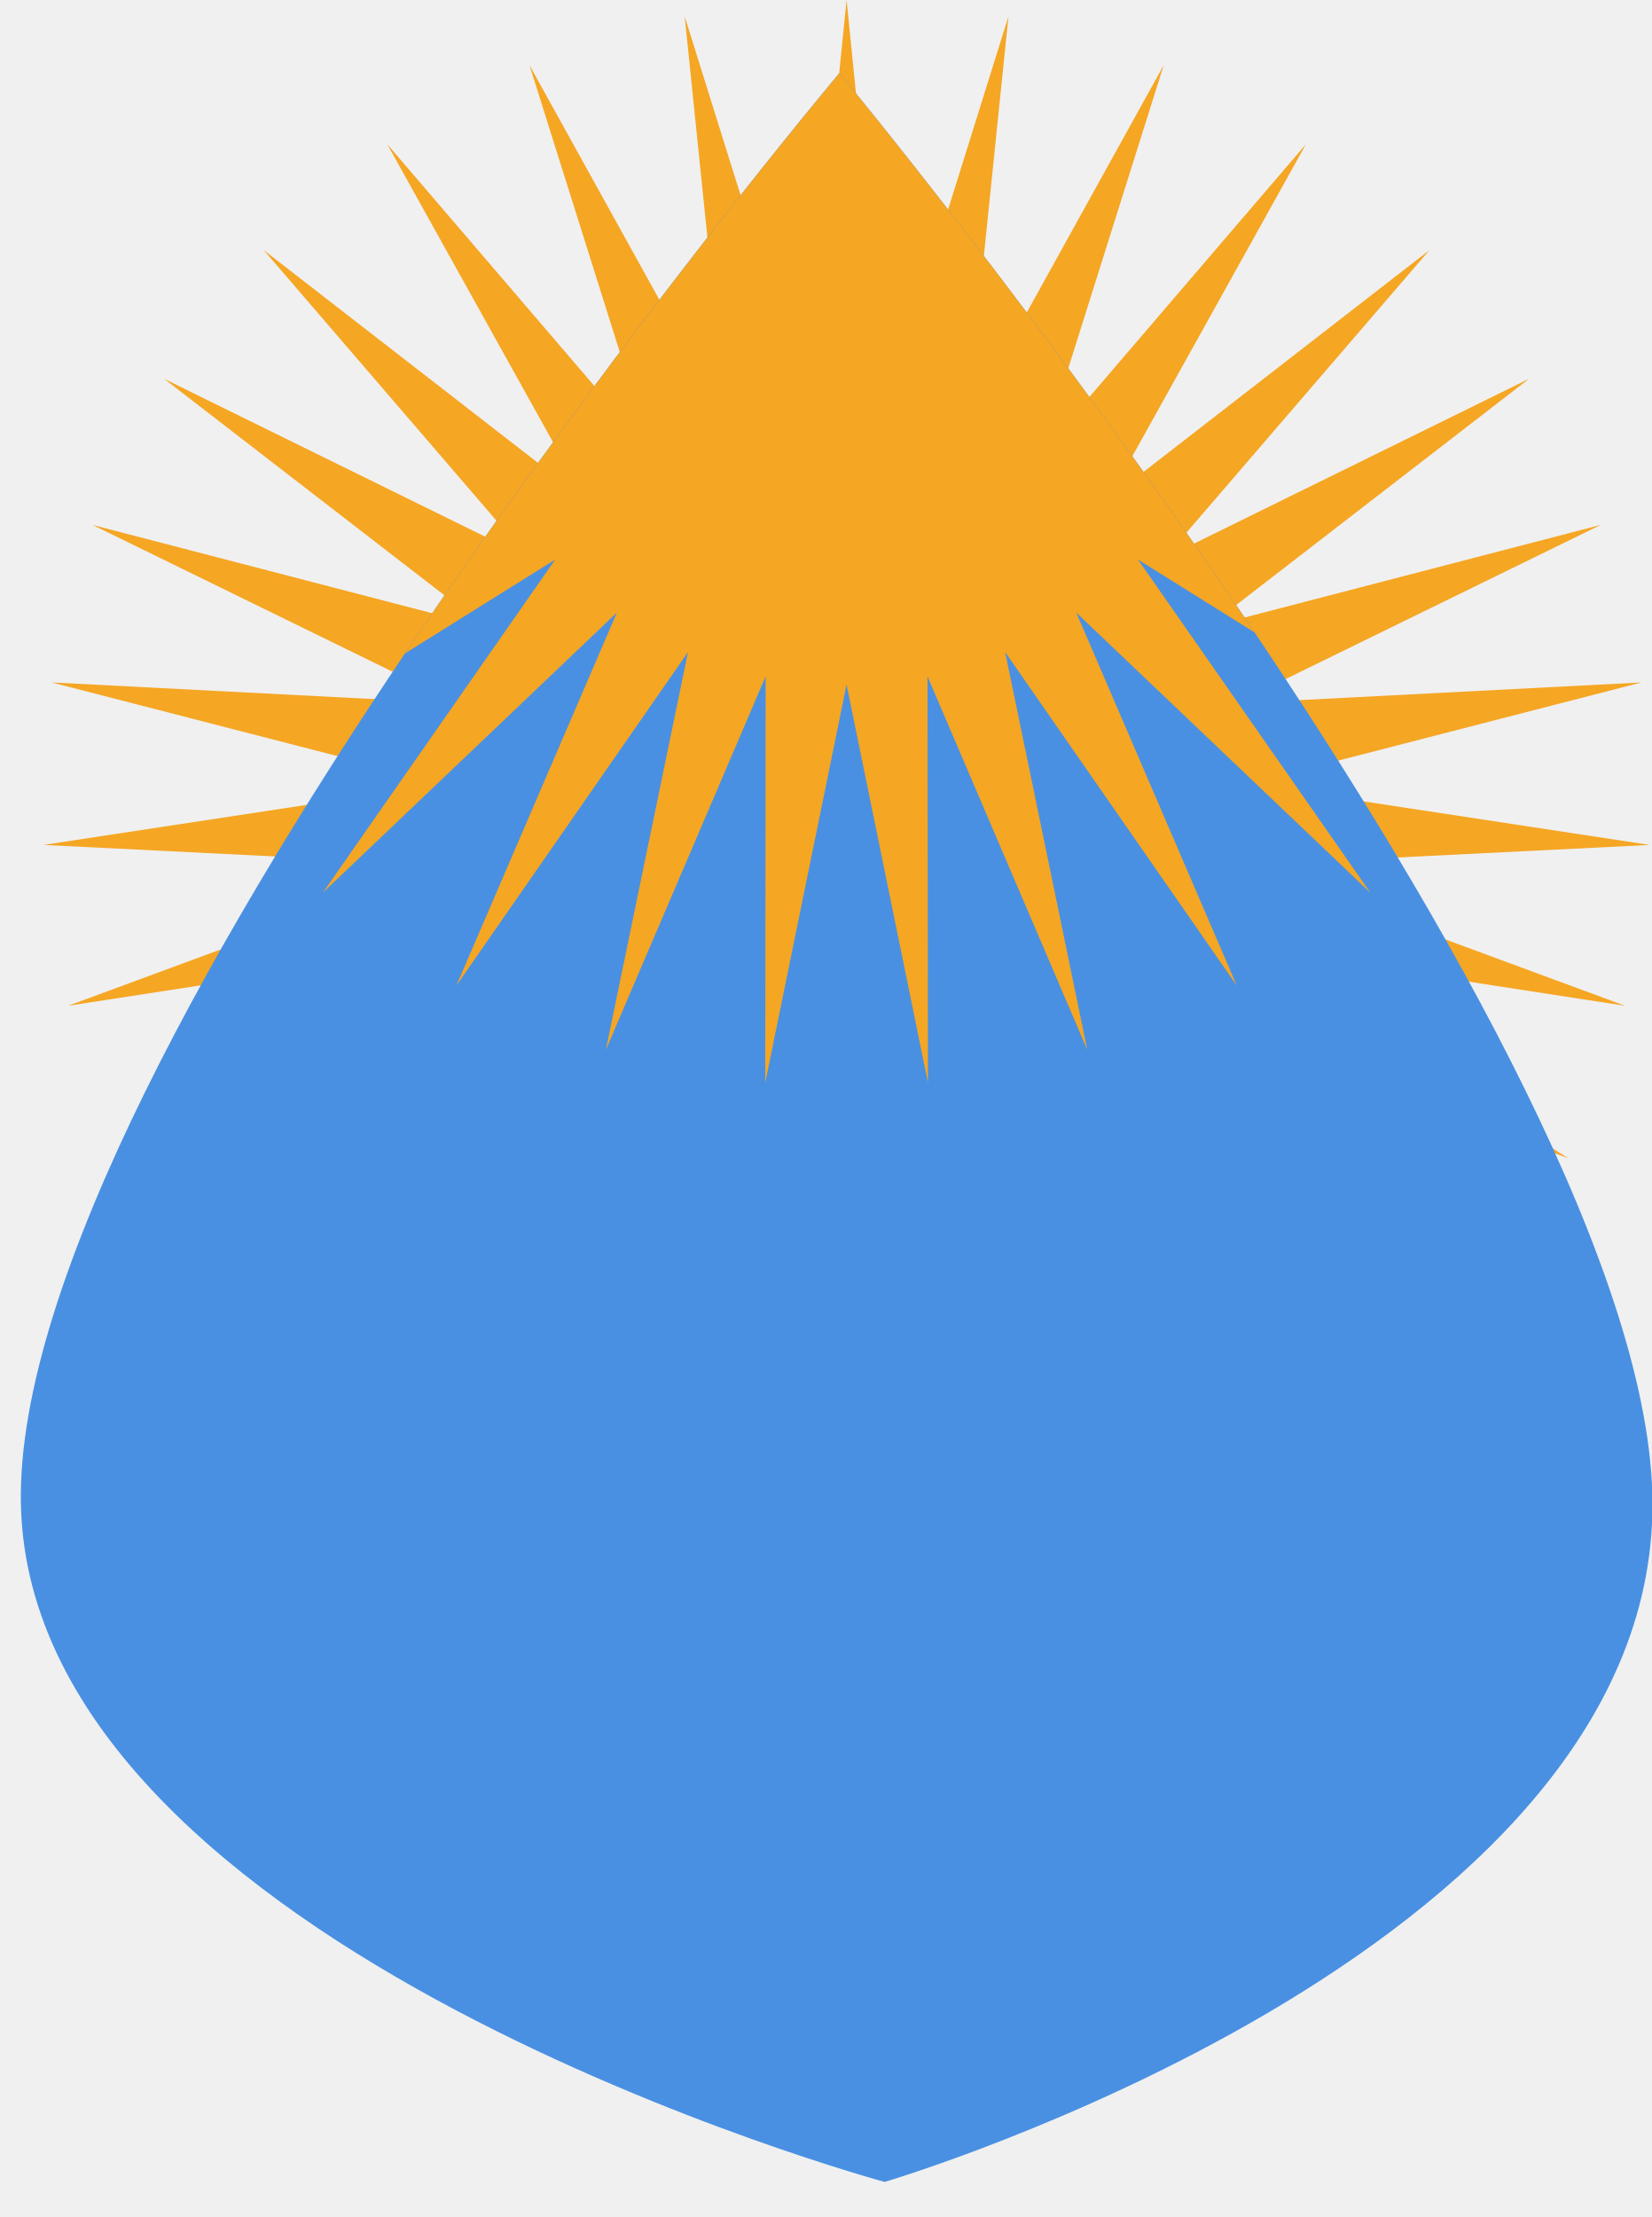
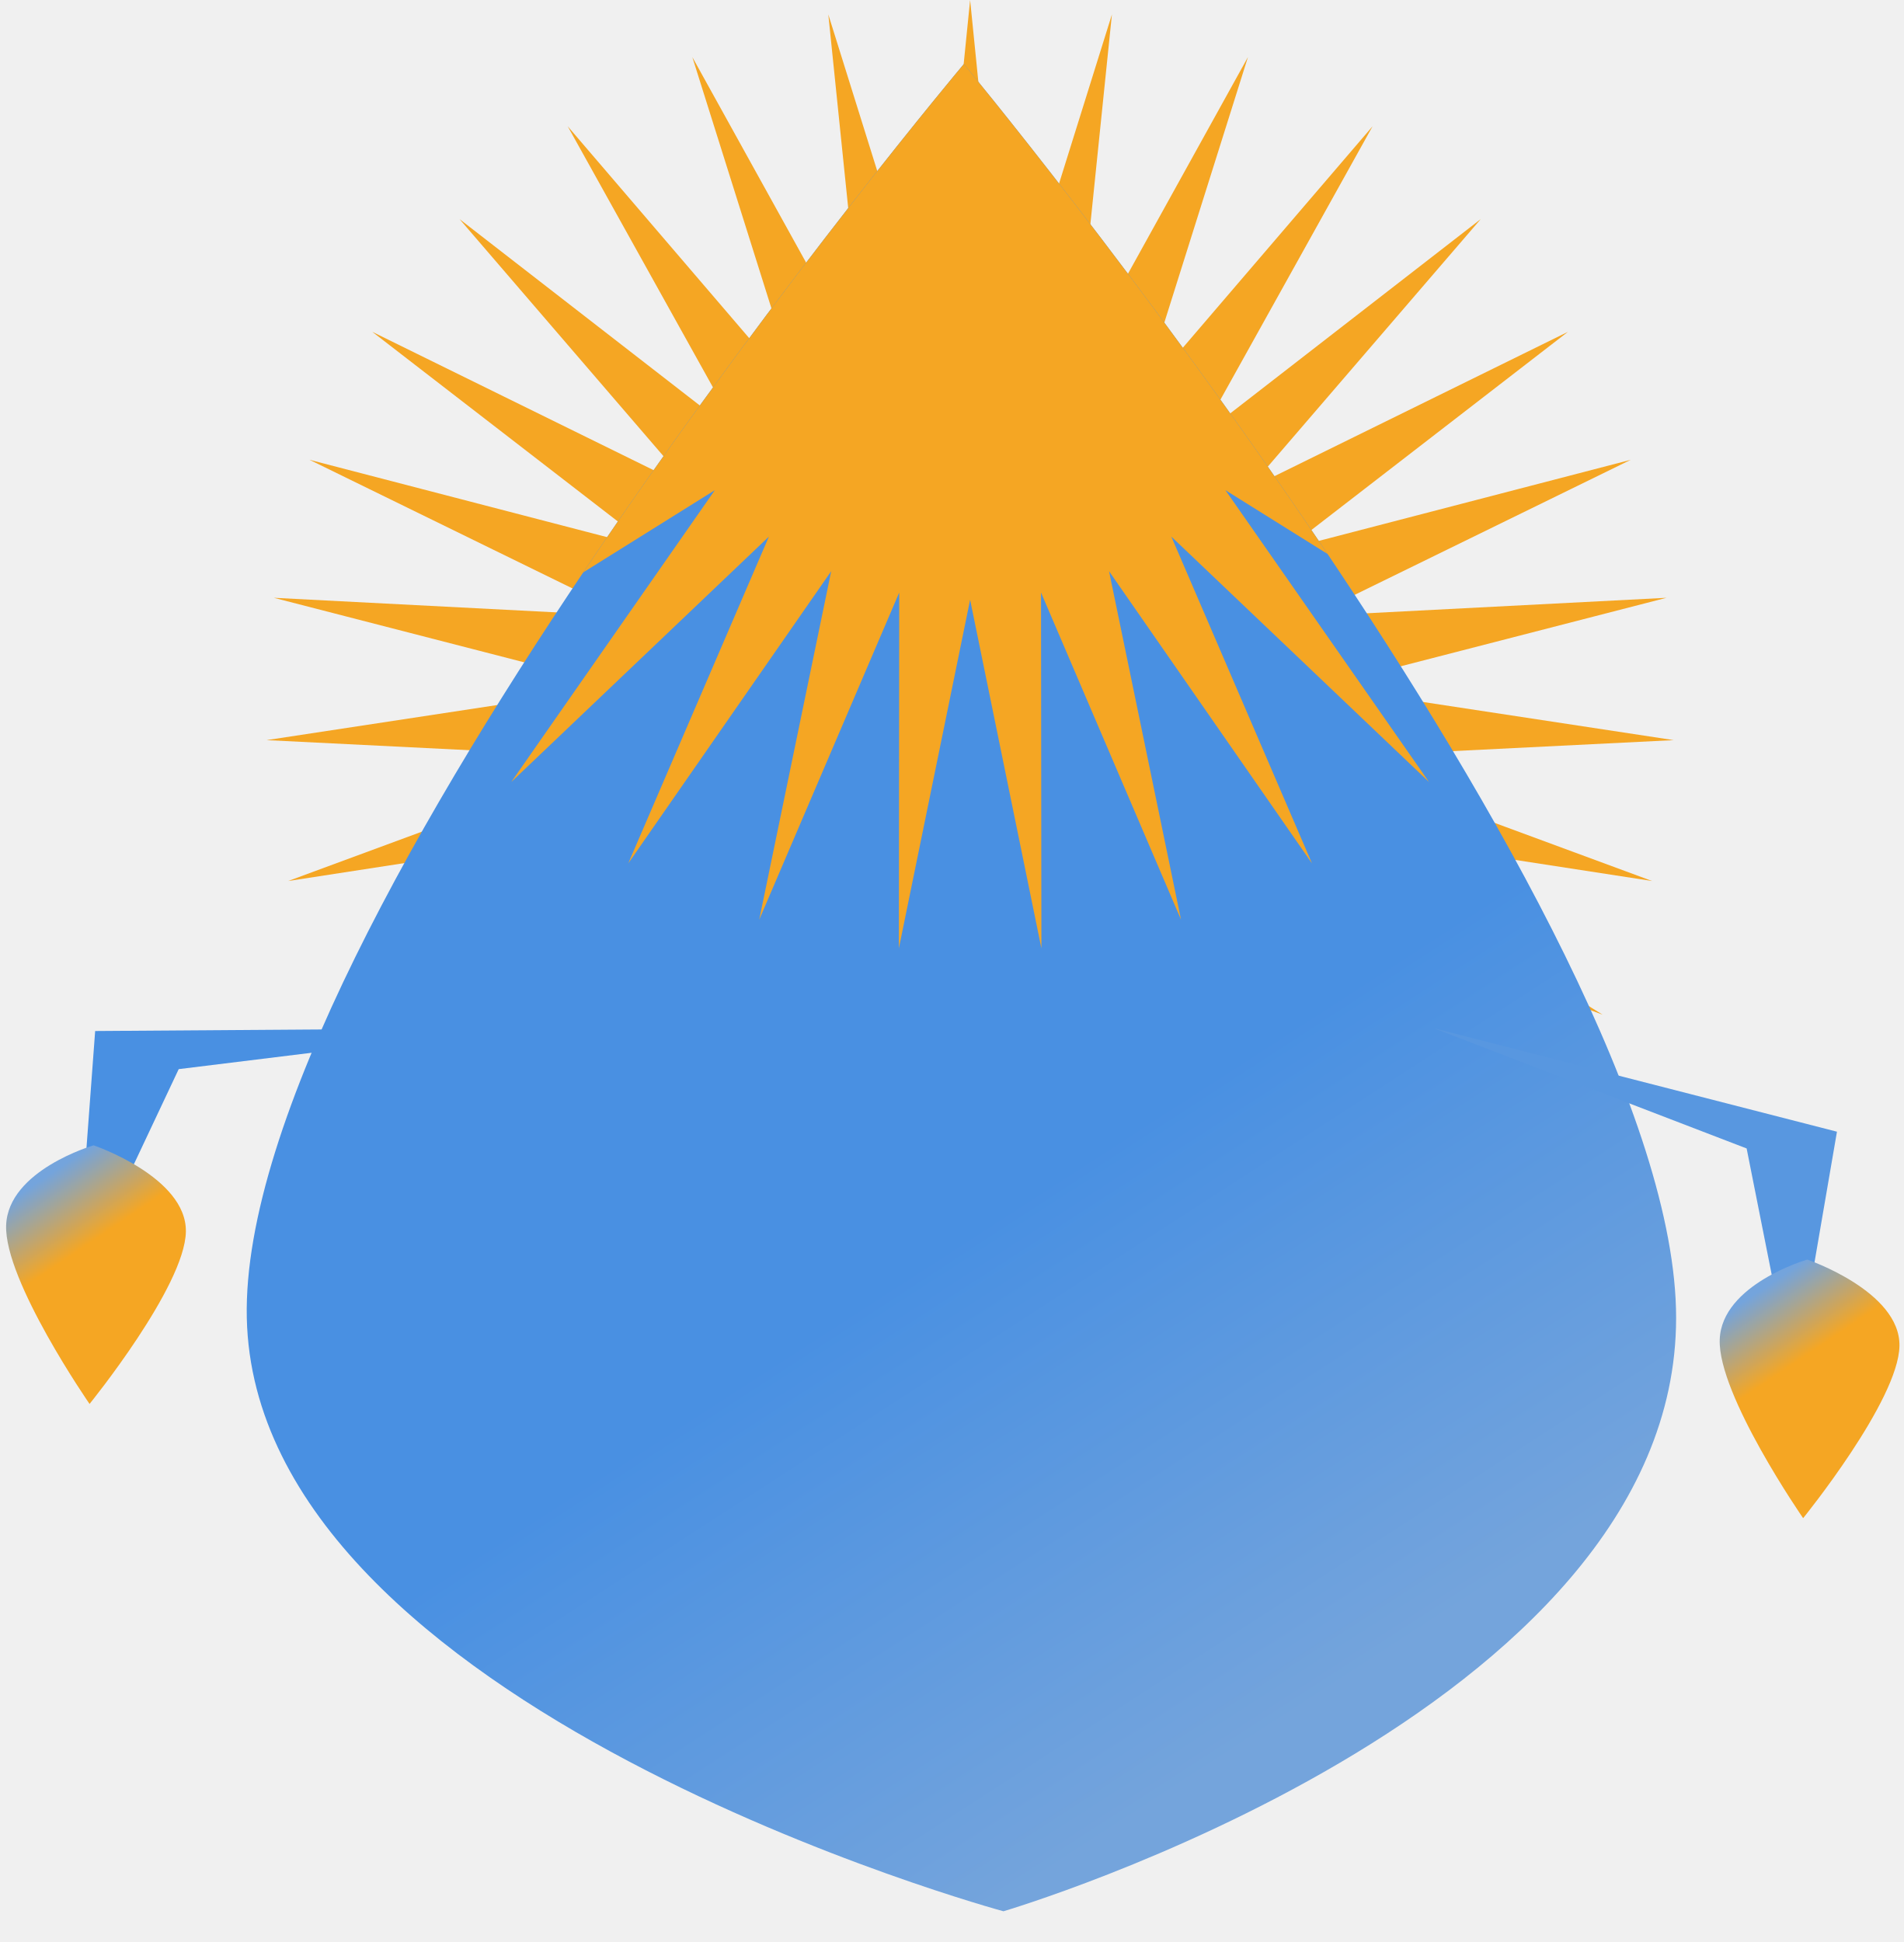
- <svg xmlns="http://www.w3.org/2000/svg" xmlns:xlink="http://www.w3.org/1999/xlink" width="38px" height="51px" viewBox="0 0 38 51" version="1.1">
+ <svg xmlns="http://www.w3.org/2000/svg" xmlns:xlink="http://www.w3.org/1999/xlink" width="50px" height="51px" viewBox="0 0 50 51" version="1.1">
  <defs>
-     <path d="M19.311,1.682 C19.311,1.682 0.261,24.346 0.481,34.608 C0.701,44.871 20.351,50.193 20.351,50.193 C20.351,50.193 38.016,44.992 38.016,34.608 C38.016,24.224 19.311,1.682 19.311,1.682 Z" id="path-1" />
+     <linearGradient x1="55.526%" y1="60.976%" x2="70.844%" y2="91.413%" id="linearGradient-1">
+       <stop stop-color="#4990E2" offset="0%" />
+       <stop stop-color="#74A4DC" offset="100%" />
+     </linearGradient>
+     <path d="M25.311,1.682 C25.311,1.682 6.261,24.346 6.481,34.608 C6.701,44.871 26.351,50.193 26.351,50.193 C26.351,50.193 44.016,44.992 44.016,34.608 C44.016,24.224 25.311,1.682 25.311,1.682 Z" id="path-2" />
+     <linearGradient x1="55.526%" y1="60.976%" x2="70.844%" y2="91.413%" id="linearGradient-4">
+       <stop stop-color="#F5A623" offset="0%" />
+       <stop stop-color="#74A4DC" offset="100%" />
+     </linearGradient>
+     <path d="M2.487,30.08 C2.487,30.08 0.09,33.253 0.117,34.69 C0.145,36.126 2.617,36.871 2.617,36.871 C2.617,36.871 4.84,36.143 4.84,34.69 C4.84,33.236 2.487,30.08 2.487,30.08 Z" id="path-5" />
+     <path d="M47.487,33.08 C47.487,33.08 45.09,36.253 45.117,37.69 C45.145,39.126 47.617,39.871 47.617,39.871 C47.617,39.871 49.84,39.143 49.84,37.69 C49.84,36.236 47.487,33.08 47.487,33.08 Z" id="path-7" />
  </defs>
  <g id="Page-1" stroke="none" stroke-width="1" fill="none" fill-rule="evenodd">
-     <g id="80---Spotlight" transform="translate(-18, -12)">
-       <g id="body" transform="translate(18, 12)">
-         <polygon id="Star-Copy" fill="#F5A623" points="19.476 27.75 17.605 36.905 17.614 27.561 13.938 36.152 15.828 27 10.498 34.675 14.192 26.092 7.426 32.537 12.772 24.873 4.847 29.824 11.626 23.393 2.867 26.647 10.802 21.713 1.567 23.137 10.333 19.901 1 19.437 10.238 18.031 1.19 15.699 10.522 16.181 2.128 12.075 11.172 14.426 3.776 8.714 12.162 12.838 6.068 5.754 13.451 11.481 8.908 3.316 14.987 10.412 12.181 1.499 16.707 9.674 15.752 0.379 18.54 9.297 19.476 0 20.412 9.297 23.2 0.379 22.245 9.674 26.772 1.499 23.965 10.412 30.045 3.316 25.501 11.481 32.885 5.754 26.791 12.838 35.176 8.714 27.781 14.426 36.825 12.075 28.431 16.181 37.763 15.699 28.714 18.031 37.953 19.437 28.62 19.901 37.386 23.137 28.15 21.713 36.086 26.647 27.326 23.393 34.106 29.824 26.181 24.873 31.527 32.537 24.76 26.092 28.454 34.675 23.124 27 25.014 36.152 21.338 27.561 21.348 36.905" />
-         <mask id="mask-2" fill="white">
-           <use xlink:href="#path-1" />
+     <g id="80---Spotlight" transform="translate(-12, -12)">
+       <g id="body" transform="translate(12, 12)">
+         <polygon id="Star-Copy" fill="#F5A623" points="25.476 27.75 23.605 36.905 23.614 27.561 19.938 36.152 21.828 27 16.498 34.675 20.192 26.092 13.426 32.537 18.772 24.873 10.847 29.824 17.626 23.393 8.867 26.647 16.802 21.713 7.567 23.137 16.333 19.901 7 19.437 16.238 18.031 7.19 15.699 16.522 16.181 8.128 12.075 17.172 14.426 9.776 8.714 18.162 12.838 12.068 5.754 19.451 11.481 14.908 3.316 20.987 10.412 18.181 1.499 22.707 9.674 21.752 0.379 24.54 9.297 25.476 0 26.412 9.297 29.2 0.379 28.245 9.674 32.772 1.499 29.965 10.412 36.045 3.316 31.501 11.481 38.885 5.754 32.791 12.838 41.176 8.714 33.781 14.426 42.825 12.075 34.431 16.181 43.763 15.699 34.714 18.031 43.953 19.437 34.62 19.901 43.386 23.137 34.15 21.713 42.086 26.647 33.326 23.393 40.106 29.824 32.181 24.873 37.527 32.537 30.76 26.092 34.454 34.675 29.124 27 31.014 36.152 27.338 27.561 27.348 36.905" />
+         <mask id="mask-3" fill="white">
+           <use xlink:href="#path-2" />
        </mask>
-         <use id="Path-2" fill="#4990E2" xlink:href="#path-1" />
-         <polygon id="Star" fill="#F5A623" mask="url(#mask-2)" points="19.476 15.75 17.605 24.905 17.614 15.561 13.938 24.152 15.828 15 10.498 22.675 14.192 14.092 7.426 20.537 12.772 12.873 4.847 17.824 11.626 11.393 2.867 14.647 10.802 9.713 1.567 11.137 10.333 7.901 1 7.437 10.238 6.031 1.19 3.699 10.522 4.181 2.128 0.075 11.172 2.426 3.776 -3.286 12.162 0.838 6.068 -6.246 13.451 -0.519 8.908 -8.684 14.987 -1.588 12.181 -10.501 16.707 -2.326 15.752 -11.621 18.54 -2.703 19.476 -12 20.412 -2.703 23.2 -11.621 22.245 -2.326 26.772 -10.501 23.965 -1.588 30.045 -8.684 25.501 -0.519 32.885 -6.246 26.791 0.838 35.176 -3.286 27.781 2.426 36.825 0.075 28.431 4.181 37.763 3.699 28.714 6.031 37.953 7.437 28.62 7.901 37.386 11.137 28.15 9.713 36.086 14.647 27.326 11.393 34.106 17.824 26.181 12.873 31.527 20.537 24.76 14.092 28.454 22.675 23.124 15 25.014 24.152 21.338 15.561 21.348 24.905" />
+         <use id="Path-2" fill="url(#linearGradient-1)" xlink:href="#path-2" />
+         <polygon id="Star" fill="#F5A623" mask="url(#mask-3)" points="25.476 15.75 23.605 24.905 23.614 15.561 19.938 24.152 21.828 15 16.498 22.675 20.192 14.092 13.426 20.537 18.772 12.873 10.847 17.824 17.626 11.393 8.867 14.647 16.802 9.713 7.567 11.137 16.333 7.901 7 7.437 16.238 6.031 7.19 3.699 16.522 4.181 8.128 0.075 17.172 2.426 9.776 -3.286 18.162 0.838 12.068 -6.246 19.451 -0.519 14.908 -8.684 20.987 -1.588 18.181 -10.501 22.707 -2.326 21.752 -11.621 24.54 -2.703 25.476 -12 26.412 -2.703 29.2 -11.621 28.245 -2.326 32.772 -10.501 29.965 -1.588 36.045 -8.684 31.501 -0.519 38.885 -6.246 32.791 0.838 41.176 -3.286 33.781 2.426 42.825 0.075 34.431 4.181 43.763 3.699 34.714 6.031 43.953 7.437 34.62 7.901 43.386 11.137 34.15 9.713 42.086 14.647 33.326 11.393 40.106 17.824 32.181 12.873 37.527 20.537 30.76 14.092 34.454 22.675 29.124 15 31.014 24.152 27.338 15.561 27.348 24.905" />
+         <polygon id="Path-3" fill="#4990E2" transform="translate(7.719481, 30.39556) scale(1, -1) rotate(90) translate(-7.719481, -30.39556) " points="11.115 24.676 10.038 33.422 4.324 36.115 11.039 35.616" />
+         <mask id="mask-6" fill="white">
+           <use xlink:href="#path-5" />
+         </mask>
+         <use id="Path-2-Copy" fill="url(#linearGradient-4)" transform="translate(2.478644, 33.47591) rotate(-178) translate(-2.478644, -33.47591) " xlink:href="#path-5" />
+         <polygon id="Path-3-Copy" fill="#5897E0" transform="translate(42.37105, 31.67837) rotate(-76) translate(-42.37105, -31.67837) " points="45.767 25.959 44.69 34.704 38.975 37.398 45.691 36.899" />
+         <mask id="mask-8" fill="white">
+           <use xlink:href="#path-7" />
+         </mask>
+         <use id="Path-2-Copy-2" fill="url(#linearGradient-4)" transform="translate(47.47864, 36.47591) rotate(-178) translate(-47.47864, -36.47591) " xlink:href="#path-7" />
      </g>
    </g>
  </g>
</svg>
